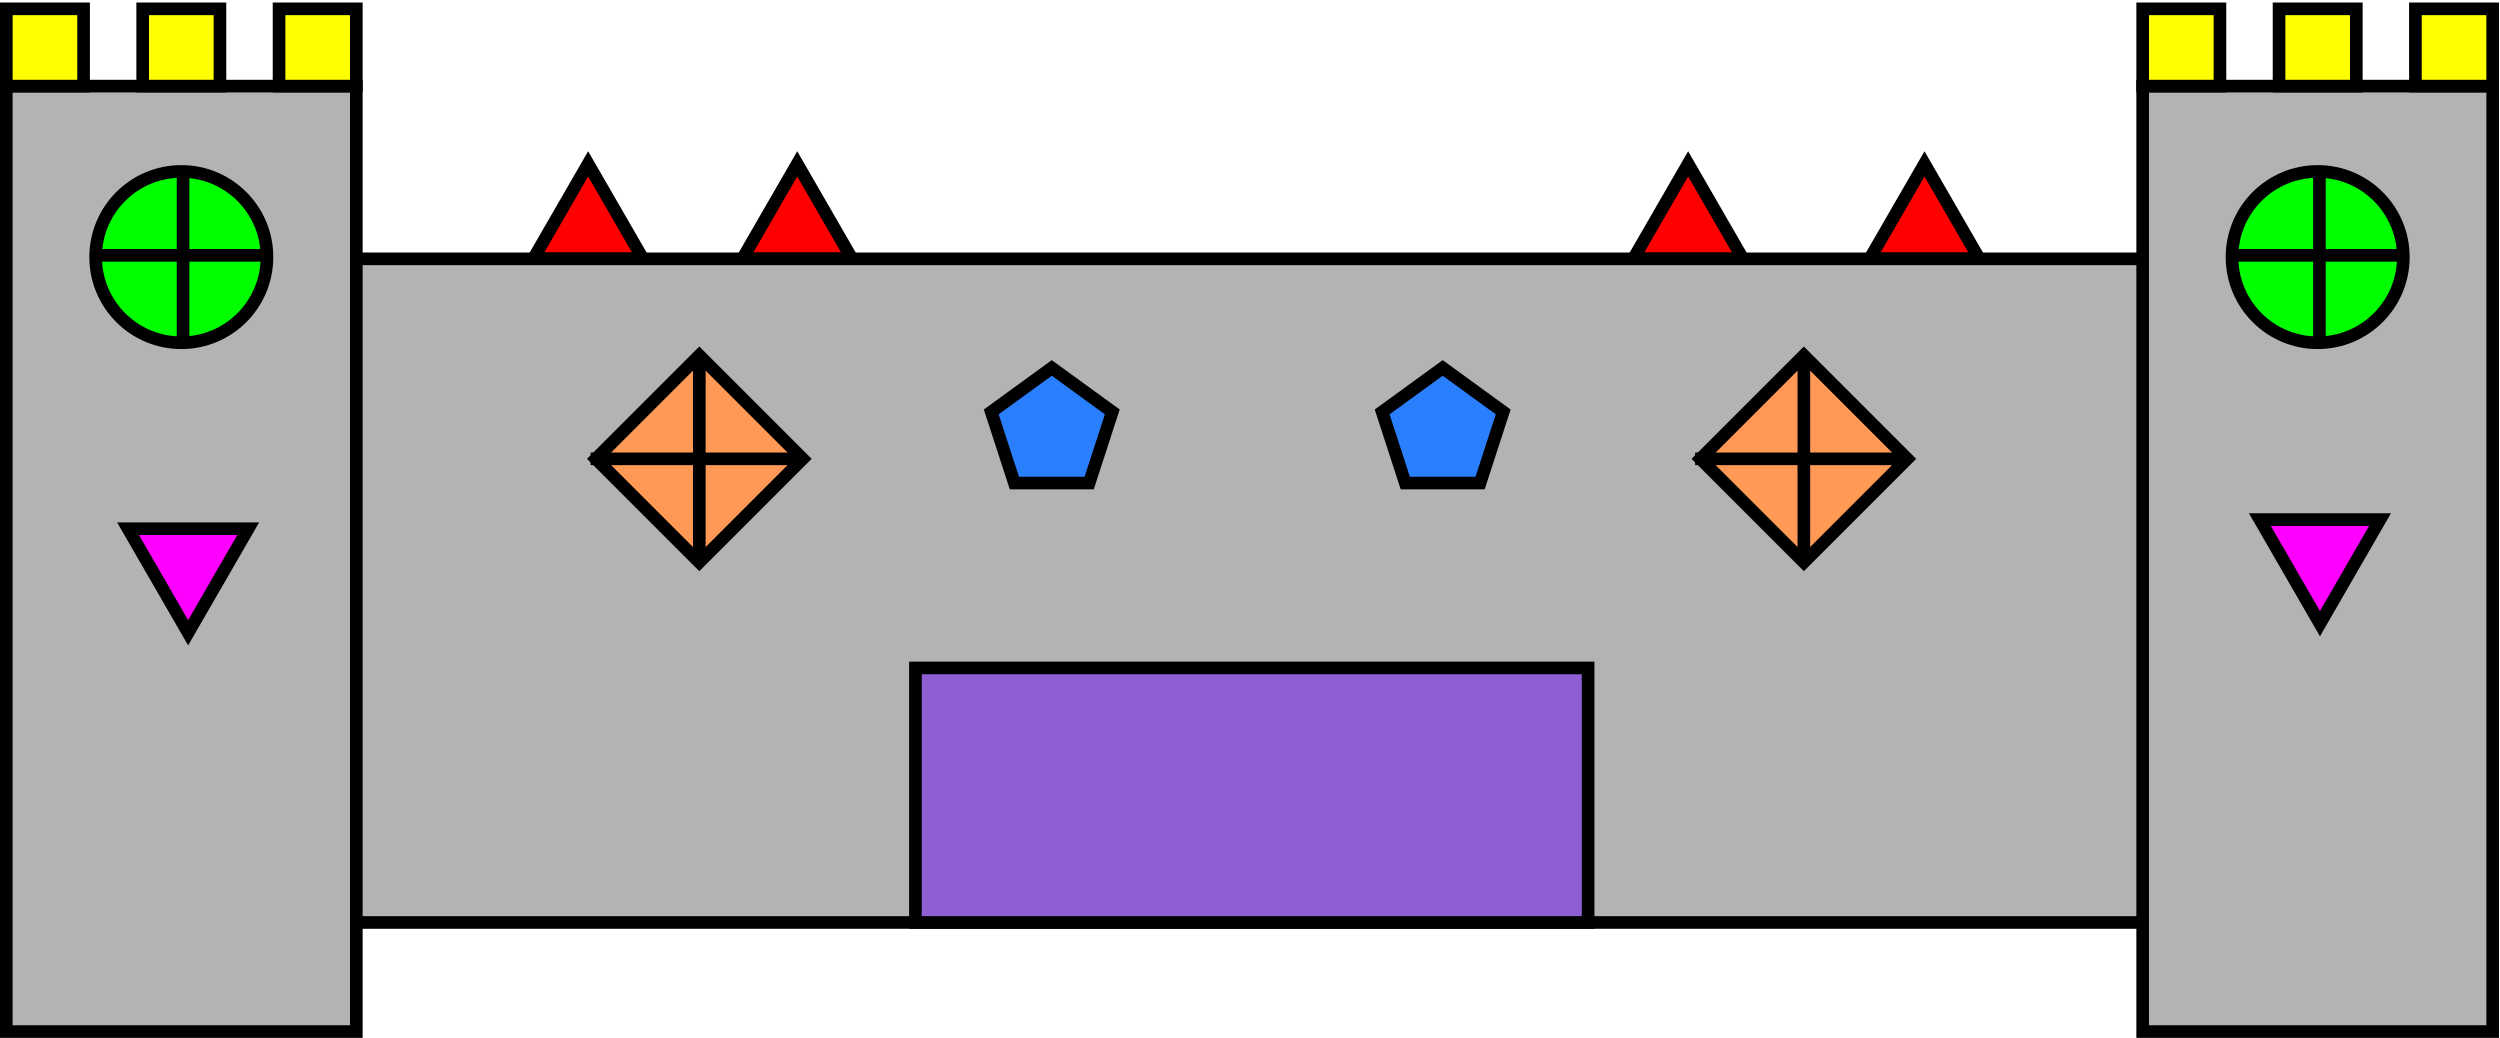
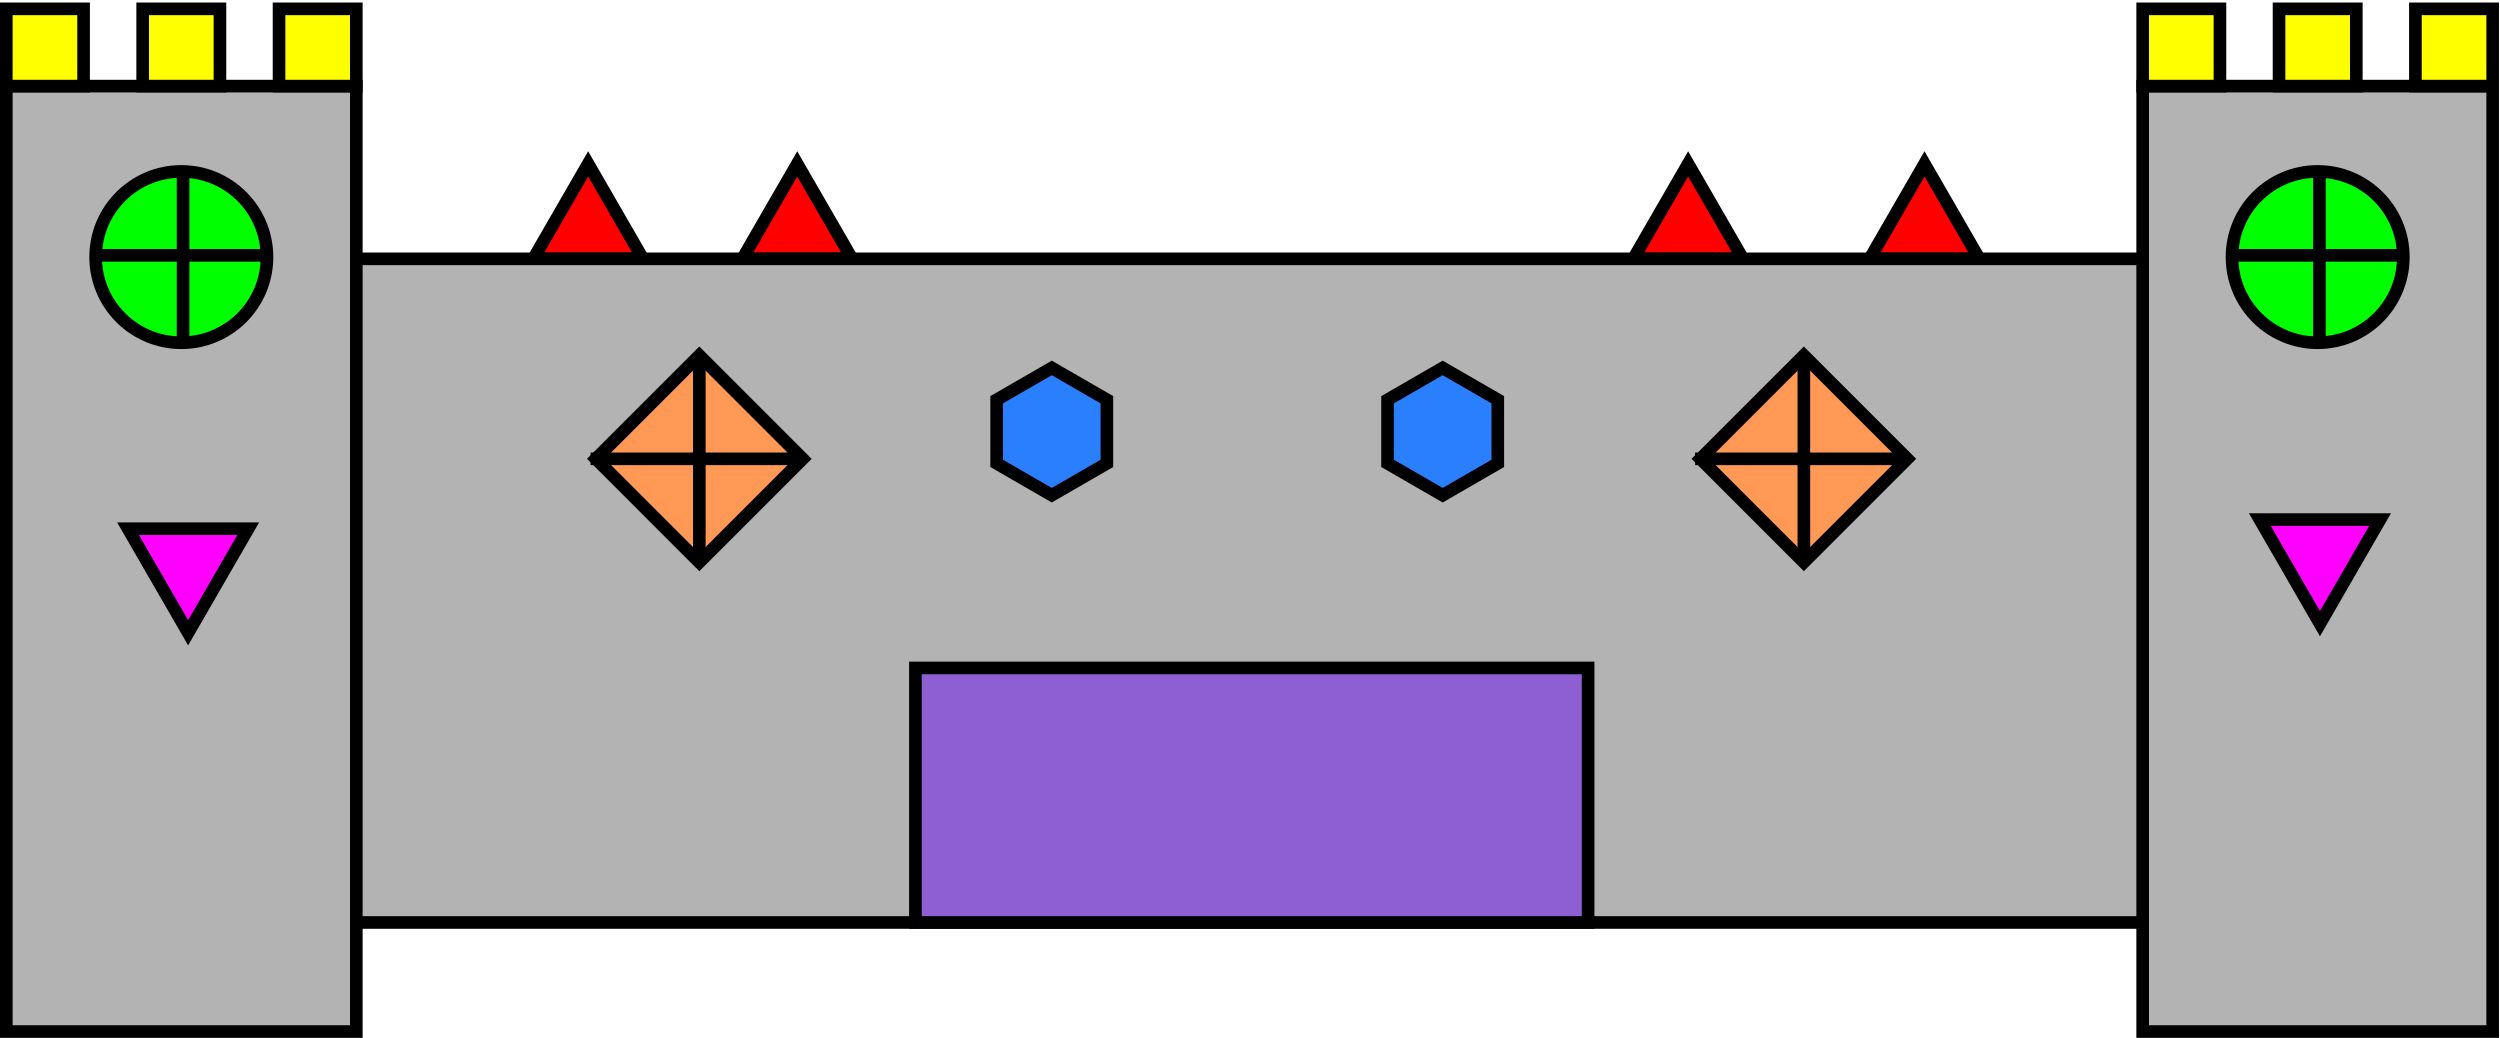
<svg xmlns="http://www.w3.org/2000/svg" width="660" height="274" id="svg2985" version="1.1">
  <defs id="defs2987">
    <linearGradient id="linearGradient3527">
      <stop id="stop3529" offset="0" style="stop-color:#0080ff;stop-opacity:1;" />
      <stop style="stop-color:#79e1ff;stop-opacity:1;" offset="0.613" id="stop3531" />
      <stop id="stop3533" offset="0.619" style="stop-color:#009e00;stop-opacity:1;" />
      <stop id="stop3535" offset="1" style="stop-color:#00ff00;stop-opacity:1;" />
    </linearGradient>
    <linearGradient id="linearGradient3045">
      <stop style="stop-color:#0080ff;stop-opacity:1;" offset="0" id="stop3047" />
      <stop id="stop3053" offset="0.7" style="stop-color:#79e1ff;stop-opacity:1;" />
      <stop style="stop-color:#009e00;stop-opacity:1;" offset="0.71" id="stop3055" />
      <stop style="stop-color:#00ff00;stop-opacity:1;" offset="1" id="stop3049" />
    </linearGradient>
  </defs>
  <g id="layer2" transform="translate(-3.0085783e-6,-326)" style="display:inline" />
  <g id="layer4" style="display:inline" transform="translate(-3.0085783e-6,-446)" />
  <g id="layer1" transform="translate(-3.0085783e-6,-212)" style="display:inline">
    <flowRoot xml:space="preserve" id="flowRoot2993" style="font-style:normal;font-weight:normal;font-size:40px;line-height:125%;font-family:Sans;letter-spacing:0px;word-spacing:0px;fill:#000000;fill-opacity:1;stroke:none">
      <flowRegion id="flowRegion2995">
        <rect id="rect2997" width="379" height="154" x="254" y="108" />
      </flowRegion>
      <flowPara id="flowPara2999" />
    </flowRoot>
    <g id="g3268" transform="matrix(0.6666667,0,0,0.6666667,-148.8667,273.1333)" style="stroke-width:5;stroke-miterlimit:4;stroke-dasharray:none">
      <rect y="10.8" x="294.2" height="262.8" width="838.8" id="rect3897" style="fill:#b3b3b3;stroke:#000000;stroke-width:5;stroke-miterlimit:4;stroke-dasharray:none" />
-       <path d="m 639.8,54 23.967,17.413 -9.154,28.174 -29.624,-10e-7 -9.154,-28.174 z" id="path4012" style="fill:#2a7fff;stroke:#000000;stroke-width:5;stroke-miterlimit:4;stroke-dasharray:none" />
-       <path style="fill:#2a7fff;stroke:#000000;stroke-width:5;stroke-miterlimit:4;stroke-dasharray:none" id="path4014" d="m 794.6,54 23.967,17.413 -9.154,28.174 -29.624,-10e-7 -9.154,-28.174 z" />
+       <path d="m 639.8,54 21.824,12.6 0,25.2 L 639.8,104.4 617.976,91.8 l 0,-25.2 z" id="path4012" style="fill:#2a7fff;stroke:#000000;stroke-width:5;stroke-miterlimit:4;stroke-dasharray:none" />
+       <path style="fill:#2a7fff;stroke:#000000;stroke-width:5;stroke-miterlimit:4;stroke-dasharray:none" id="path4014" d="m 794.6,54 21.824,12.6 0,25.2 L 794.6,104.4 772.776,91.8 l 1e-5,-25.2 z" />
      <g transform="matrix(1.050098,1.050098,-1.050098,1.050098,386.8168,-610.4156)" id="g4026" style="stroke-width:3.367;stroke-miterlimit:4;stroke-dasharray:none">
        <rect style="fill:#ff9955;stroke:#000000;stroke-width:3.367;stroke-miterlimit:4;stroke-dasharray:none" id="rect4018" width="39" height="39" x="368" y="374" transform="translate(0,-114)" />
        <path style="fill:none;stroke:#000000;stroke-width:3.367;stroke-linecap:butt;stroke-linejoin:miter;stroke-miterlimit:4;stroke-dasharray:none;stroke-opacity:1" d="m 368,374 38.5,38.5" id="path4020" transform="translate(0,-114)" />
        <path style="fill:none;stroke:#000000;stroke-width:3.367;stroke-linecap:butt;stroke-linejoin:miter;stroke-miterlimit:4;stroke-dasharray:none;stroke-opacity:1" d="m 367,300 38.5,-38.5" id="path4024" />
      </g>
      <g id="g4031" transform="matrix(1.050098,1.050098,-1.050098,1.050098,824.2168,-610.4156)" style="stroke-width:3.367;stroke-miterlimit:4;stroke-dasharray:none">
        <rect transform="translate(0,-114)" y="374" x="368" height="39" width="39" id="rect4033" style="fill:#ff9955;stroke:#000000;stroke-width:3.367;stroke-miterlimit:4;stroke-dasharray:none" />
        <path transform="translate(0,-114)" id="path4035" d="m 368,374 38.5,38.5" style="fill:none;stroke:#000000;stroke-width:3.367;stroke-linecap:butt;stroke-linejoin:miter;stroke-miterlimit:4;stroke-dasharray:none;stroke-opacity:1" />
        <path id="path4037" d="m 367,300 38.5,-38.5" style="fill:none;stroke:#000000;stroke-width:3.367;stroke-linecap:butt;stroke-linejoin:miter;stroke-miterlimit:4;stroke-dasharray:none;stroke-opacity:1" />
      </g>
      <rect y="172.806" x="585.806" height="100.788" width="266.388" id="rect4039" style="fill:#8d5fd3;stroke:#000000;stroke-width:5;stroke-miterlimit:4;stroke-dasharray:none" />
      <g id="g3446" transform="matrix(1.8,0,0,1.8,-227.8,-388.8)" style="stroke-width:2.778;stroke-miterlimit:4;stroke-dasharray:none">
        <rect style="fill:#b3b3b3;stroke:#000000;stroke-width:2.778;stroke-miterlimit:4;stroke-dasharray:none" id="rect3935" width="77" height="208" x="252" y="184" />
        <g id="g3873" transform="translate(6,16)" style="fill:#00ff00;stroke-width:2.778;stroke-miterlimit:4;stroke-dasharray:none">
          <circle transform="matrix(0.7692308,0,0,0.7692308,45.65385,-87.07692)" id="path3859" style="fill:#00ff00;stroke:#000000;stroke-width:3.611;stroke-miterlimit:4;stroke-dasharray:none" cx="310.5" cy="380.5" r="24.5" />
          <path id="path3861" d="m 266.423,205.231 36.923,0" style="fill:#00ff00;stroke:#000000;stroke-width:2.778;stroke-linecap:butt;stroke-linejoin:miter;stroke-miterlimit:4;stroke-dasharray:none;stroke-opacity:1" />
          <path id="path3863" d="m 284.885,186.769 0,38.462" style="fill:#00ff00;stroke:#000000;stroke-width:2.778;stroke-linecap:butt;stroke-linejoin:miter;stroke-miterlimit:4;stroke-dasharray:none;stroke-opacity:1" />
        </g>
        <rect style="fill:#ffff00;stroke:#000000;stroke-width:2.778;stroke-miterlimit:4;stroke-dasharray:none" id="rect3941" width="17" height="17" x="252" y="167" />
        <rect y="167" x="282" height="17" width="17" id="rect3947" style="fill:#ffff00;stroke:#000000;stroke-width:2.778;stroke-miterlimit:4;stroke-dasharray:none" />
        <rect style="fill:#ffff00;stroke:#000000;stroke-width:2.778;stroke-miterlimit:4;stroke-dasharray:none" id="rect3949" width="17" height="17" x="312" y="167" />
        <path transform="translate(-139,-34)" style="fill:#ff00ff;stroke:#000000;stroke-width:2.778;stroke-miterlimit:4;stroke-dasharray:none" id="path4045" d="M 444.219,315.368 431,338.264 417.781,315.368 Z" />
      </g>
      <g id="g3465" transform="matrix(1.8,0,0,1.8,-240.4,-383.4)" style="stroke-width:2.778;stroke-miterlimit:4;stroke-dasharray:none">
        <rect y="181" x="729" height="208" width="77" id="rect3969" style="fill:#b3b3b3;stroke:#000000;stroke-width:2.778;stroke-miterlimit:4;stroke-dasharray:none" />
        <g style="fill:#00ff00;stroke-width:2.778;stroke-miterlimit:4;stroke-dasharray:none" transform="translate(483,13)" id="g3971">
          <circle style="fill:#00ff00;stroke:#000000;stroke-width:3.611;stroke-miterlimit:4;stroke-dasharray:none" id="path3973" transform="matrix(0.7692308,0,0,0.7692308,45.65385,-87.07692)" cx="310.5" cy="380.5" r="24.5" />
          <path style="fill:#00ff00;stroke:#000000;stroke-width:2.778;stroke-linecap:butt;stroke-linejoin:miter;stroke-miterlimit:4;stroke-dasharray:none;stroke-opacity:1" d="m 266.423,205.231 36.923,0" id="path3975" />
          <path style="fill:#00ff00;stroke:#000000;stroke-width:2.778;stroke-linecap:butt;stroke-linejoin:miter;stroke-miterlimit:4;stroke-dasharray:none;stroke-opacity:1" d="m 284.885,186.769 0,38.462" id="path3977" />
        </g>
        <rect y="164" x="729" height="17" width="17" id="rect3979" style="fill:#ffff00;stroke:#000000;stroke-width:2.778;stroke-miterlimit:4;stroke-dasharray:none" />
        <rect style="fill:#ffff00;stroke:#000000;stroke-width:2.778;stroke-miterlimit:4;stroke-dasharray:none" id="rect3981" width="17" height="17" x="759" y="164" />
        <rect y="164" x="789" height="17" width="17" id="rect3983" style="fill:#ffff00;stroke:#000000;stroke-width:2.778;stroke-miterlimit:4;stroke-dasharray:none" />
        <path transform="translate(337,-39)" d="M 444.219,315.368 431,338.264 417.781,315.368 Z" id="path4047" style="fill:#ff00ff;stroke:#000000;stroke-width:2.778;stroke-miterlimit:4;stroke-dasharray:none" />
      </g>
      <path d="m 477.856,10.703 -43.312,0 21.656,-37.51 z" id="path4049" style="fill:#ff0000;stroke:#000000;stroke-width:5;stroke-miterlimit:4;stroke-dasharray:none" />
      <path style="fill:#ff0000;stroke:#000000;stroke-width:5;stroke-miterlimit:4;stroke-dasharray:none" id="path4051" d="m 1007.056,10.703 -43.312,0 21.656,-37.51 z" />
      <path d="m 913.456,10.703 -43.312,0 21.656,-37.51 z" id="path4053" style="fill:#ff0000;stroke:#000000;stroke-width:5;stroke-miterlimit:4;stroke-dasharray:none" />
      <path style="fill:#ff0000;stroke:#000000;stroke-width:5;stroke-miterlimit:4;stroke-dasharray:none" id="path4059" d="m 560.656,10.703 -43.312,0 L 539,-26.806 Z" />
    </g>
  </g>
-   <g id="layer3" style="display:none" transform="translate(-3.0085783e-6,-806)">
-     <text xml:space="preserve" style="font-style:normal;font-weight:normal;font-size:48px;line-height:125%;font-family:Sans;letter-spacing:0px;word-spacing:0px;display:inline;fill:#000000;fill-opacity:1;stroke:none" x="438.4" y="529.2" id="text3001">
-       <tspan id="tspan3003" x="438.4" y="529.2" style="font-size:76.8px">形狀消消樂</tspan>
-     </text>
-   </g>
</svg>
